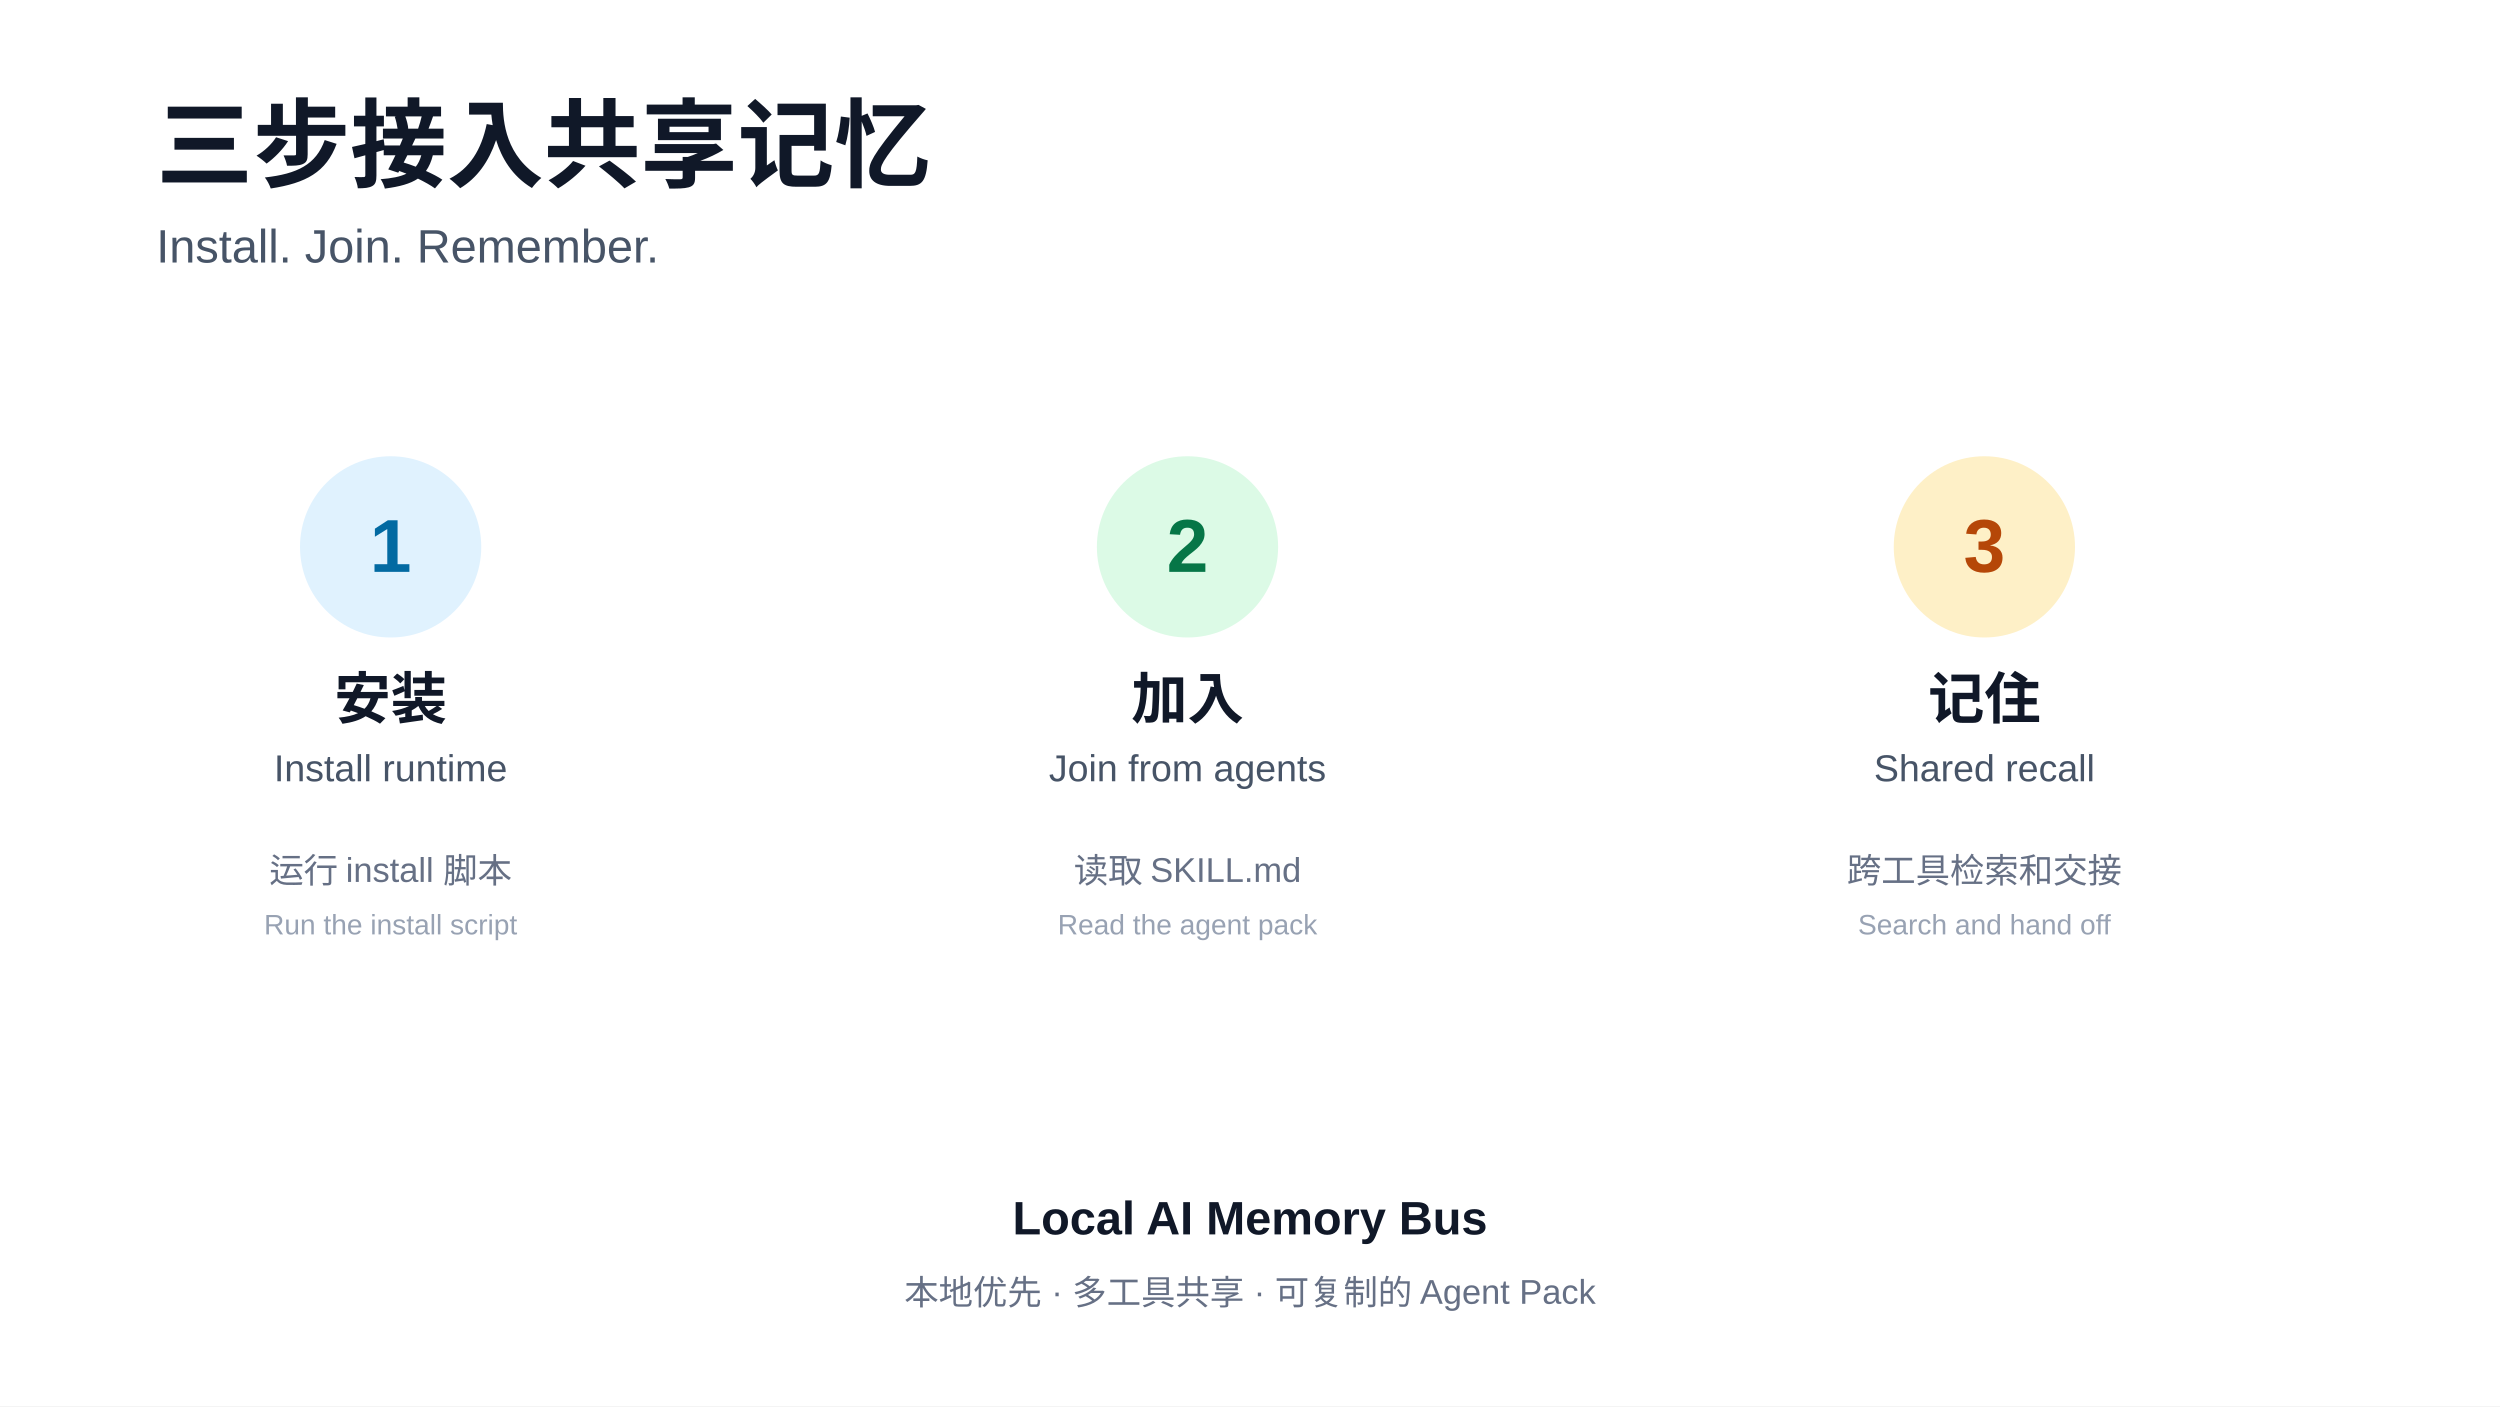
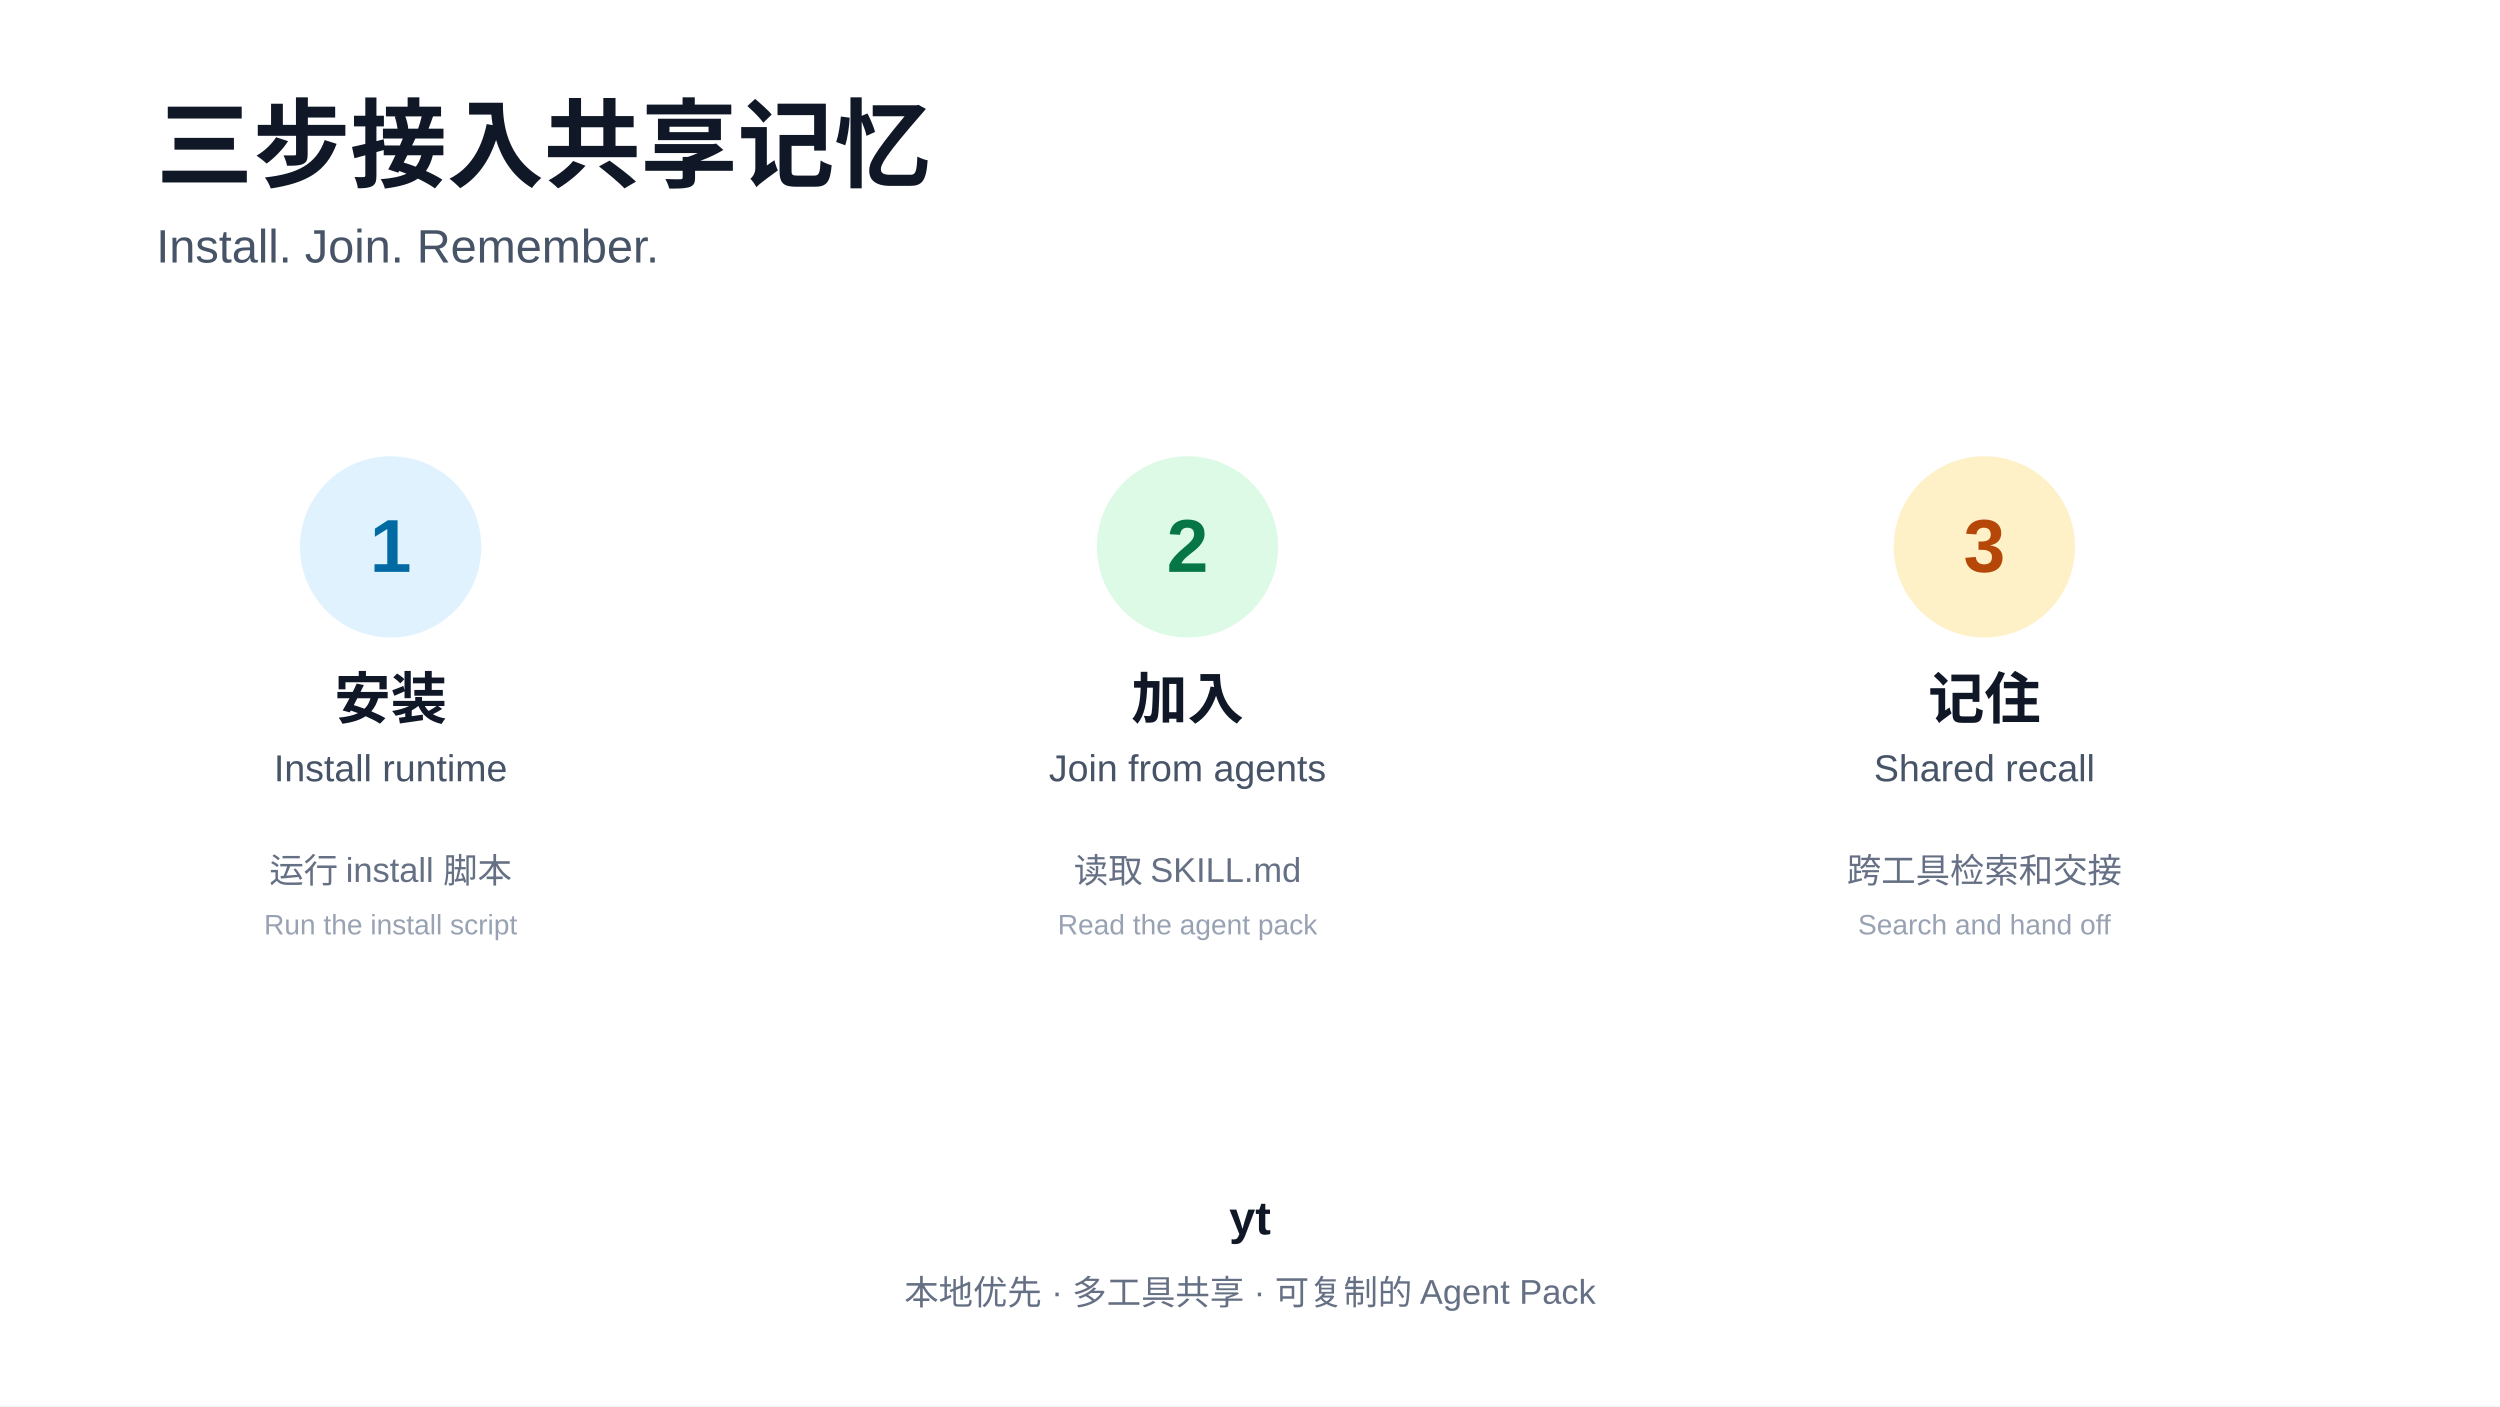
<svg xmlns="http://www.w3.org/2000/svg" width="1600" height="900" viewBox="0 0 1600 900" role="img" aria-labelledby="title desc">
  <rect width="1600" height="900" fill="#ffffff" />
  <text x="100" y="115" font-family="Arial, sans-serif" font-size="62" font-weight="800" fill="#101828">三步接入共享记忆</text>
  <text x="100" y="168" font-family="Arial, sans-serif" font-size="30" fill="#475467">Install. Join. Remember.</text>
  <g font-family="Arial, sans-serif">
    <g transform="translate(130 280)">
      <circle cx="120" cy="70" r="58" fill="#e0f2fe" />
      <text x="120" y="86" text-anchor="middle" font-size="48" font-weight="800" fill="#026aa2">1</text>
      <text x="120" y="180" text-anchor="middle" font-size="36" font-weight="800" fill="#101828">安装</text>
      <text x="120" y="220" text-anchor="middle" font-size="24" fill="#475467">Install runtime</text>
      <text x="120" y="285" text-anchor="middle" font-size="22" fill="#667085">运行 install 脚本</text>
      <text x="120" y="318" text-anchor="middle" font-size="18" fill="#98a2b3">Run the install script</text>
    </g>
    <g transform="translate(640 280)">
      <circle cx="120" cy="70" r="58" fill="#dcfae6" />
      <text x="120" y="86" text-anchor="middle" font-size="48" font-weight="800" fill="#067647">2</text>
      <text x="120" y="180" text-anchor="middle" font-size="36" font-weight="800" fill="#101828">加入</text>
      <text x="120" y="220" text-anchor="middle" font-size="24" fill="#475467">Join from agents</text>
      <text x="120" y="285" text-anchor="middle" font-size="22" fill="#667085">读取 SKILL.md</text>
      <text x="120" y="318" text-anchor="middle" font-size="18" fill="#98a2b3">Read the agent pack</text>
    </g>
    <g transform="translate(1150 280)">
      <circle cx="120" cy="70" r="58" fill="#fef0c7" />
      <text x="120" y="86" text-anchor="middle" font-size="48" font-weight="800" fill="#b54708">3</text>
      <text x="120" y="180" text-anchor="middle" font-size="36" font-weight="800" fill="#101828">记住</text>
      <text x="120" y="220" text-anchor="middle" font-size="24" fill="#475467">Shared recall</text>
      <text x="120" y="285" text-anchor="middle" font-size="22" fill="#667085">跨工具检索和交接</text>
      <text x="120" y="318" text-anchor="middle" font-size="18" fill="#98a2b3">Search and hand off</text>
    </g>
  </g>
-   <text x="800" y="790" text-anchor="middle" font-family="Arial, sans-serif" font-size="30" font-weight="700" fill="#101828">Local AI Memory Bus</text>
+   <text x="800" y="790" text-anchor="middle" font-family="Arial, sans-serif" font-size="30" font-weight="700" fill="#101828">yt</text>
  <text x="800" y="835" text-anchor="middle" font-family="Arial, sans-serif" font-size="22" fill="#667085">本地优先 · 多工具共享 · 可复制的 Agent Pack</text>
</svg>
